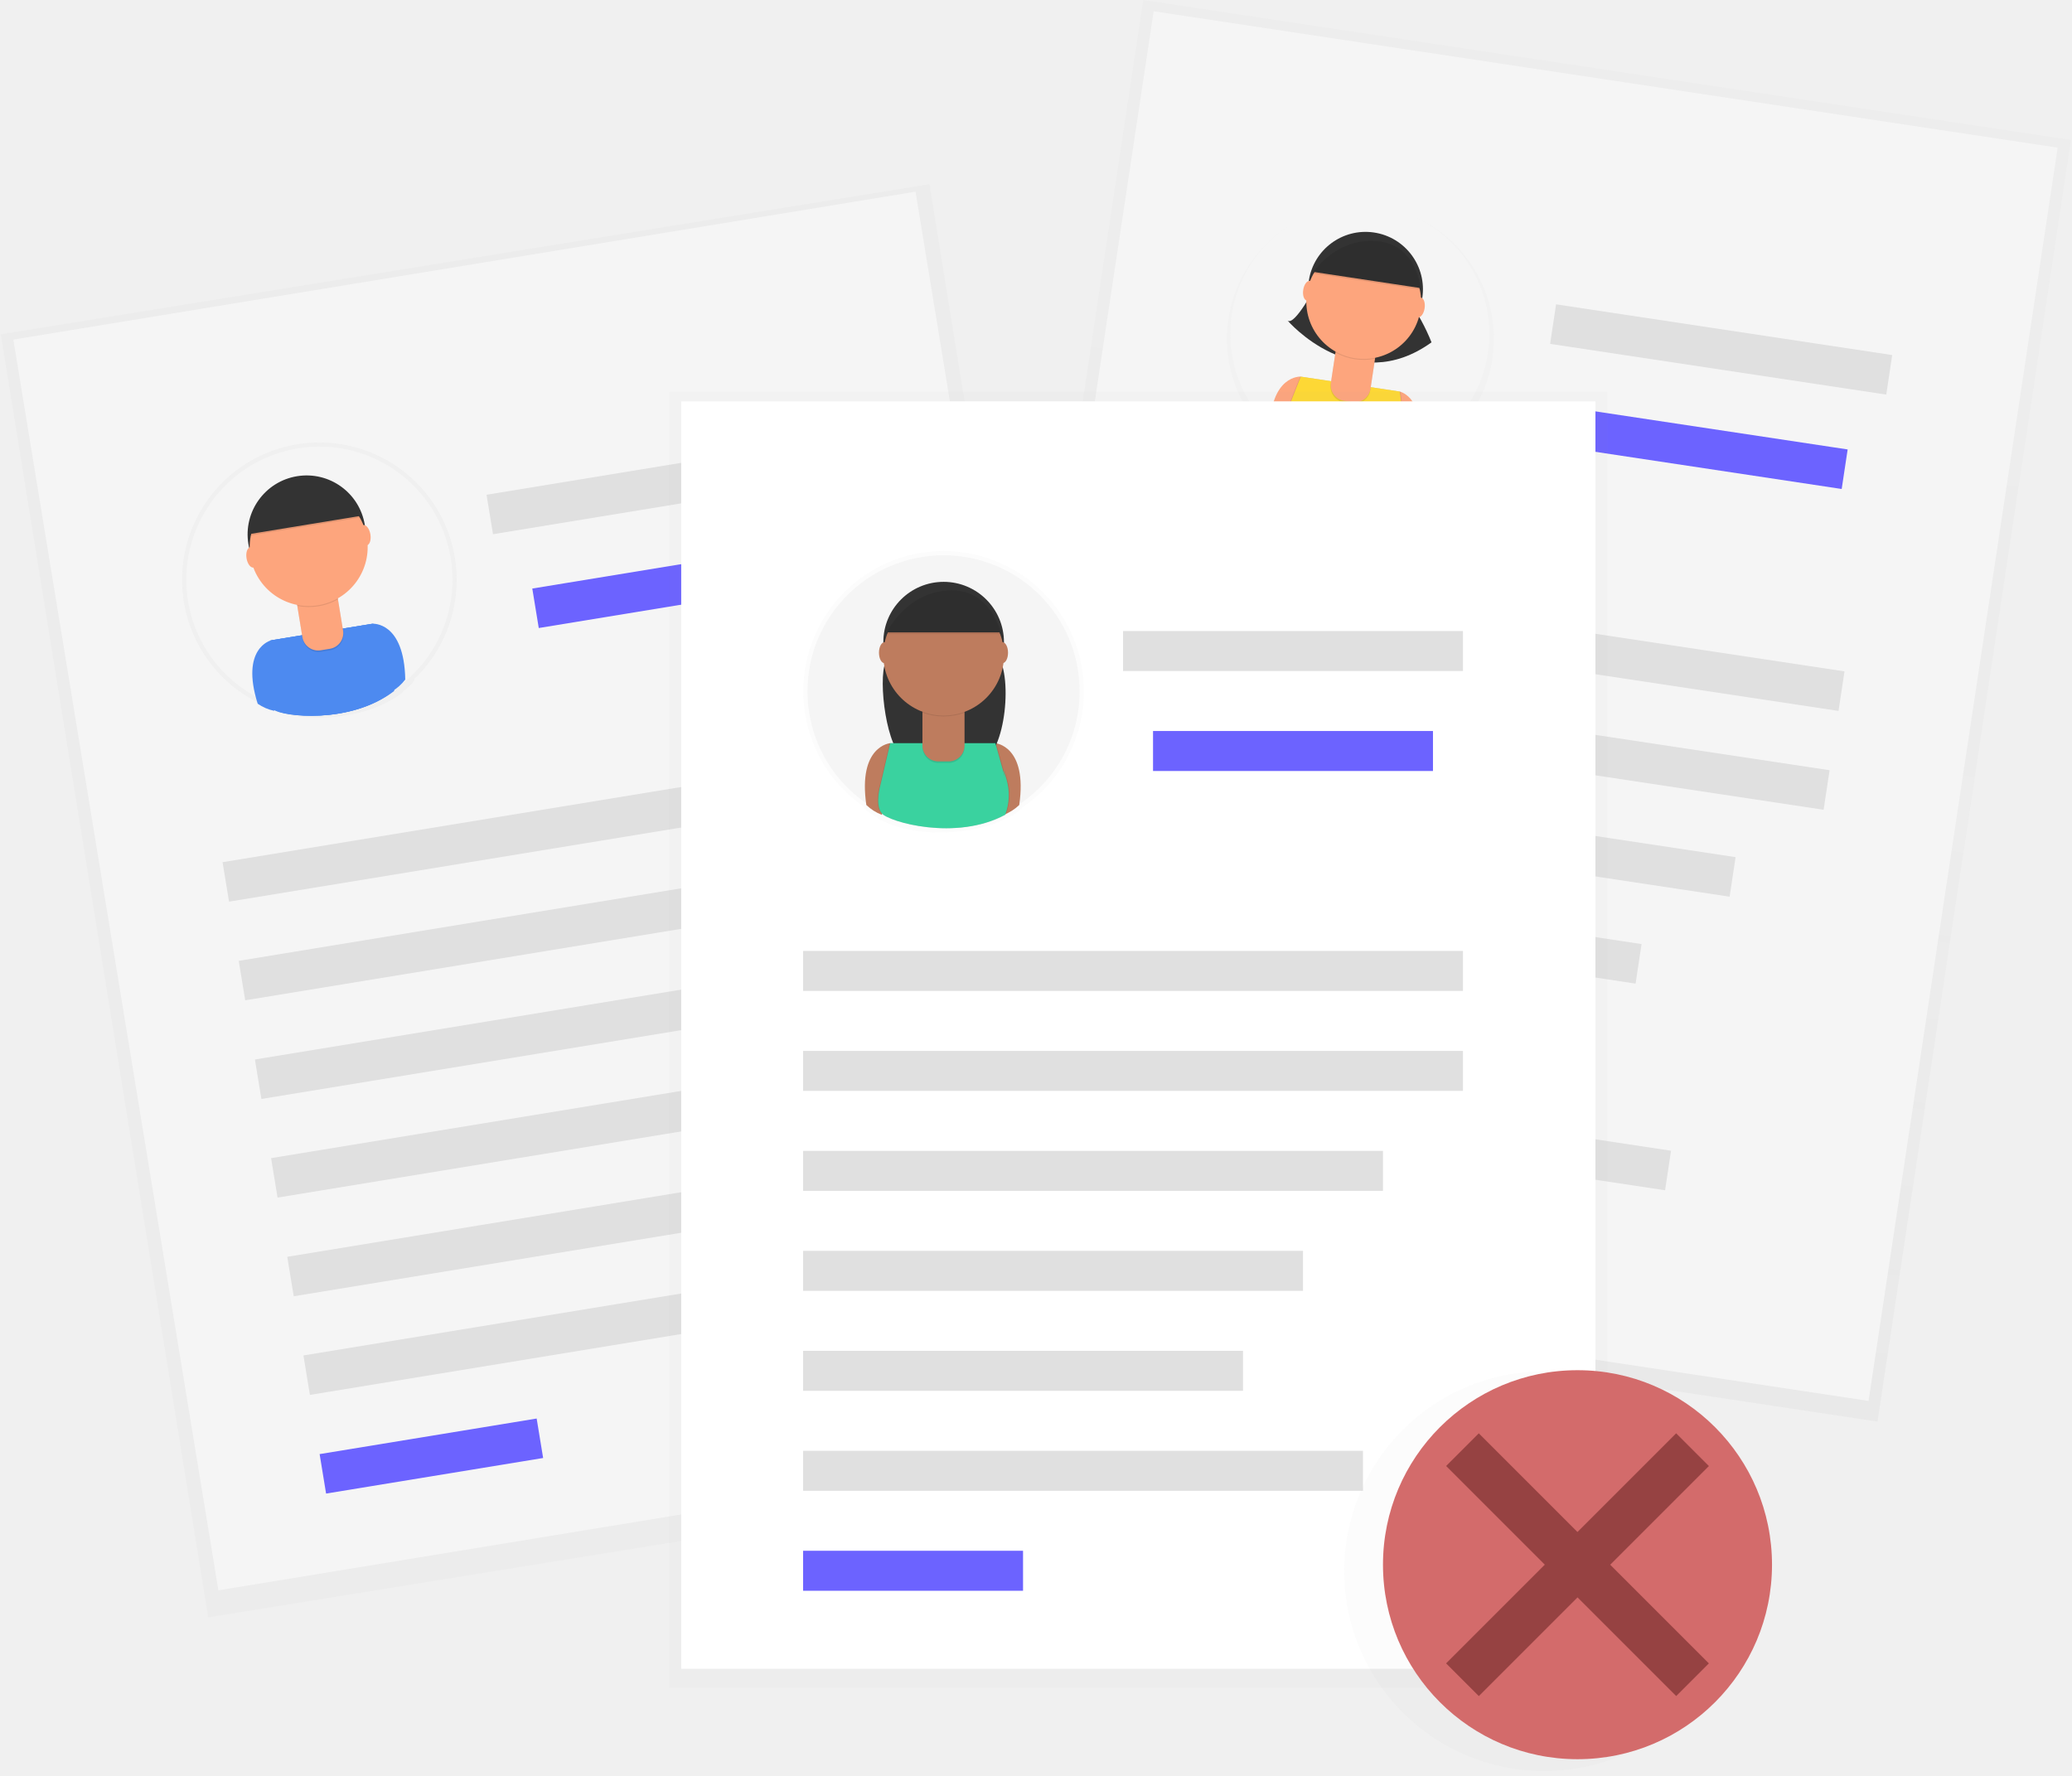
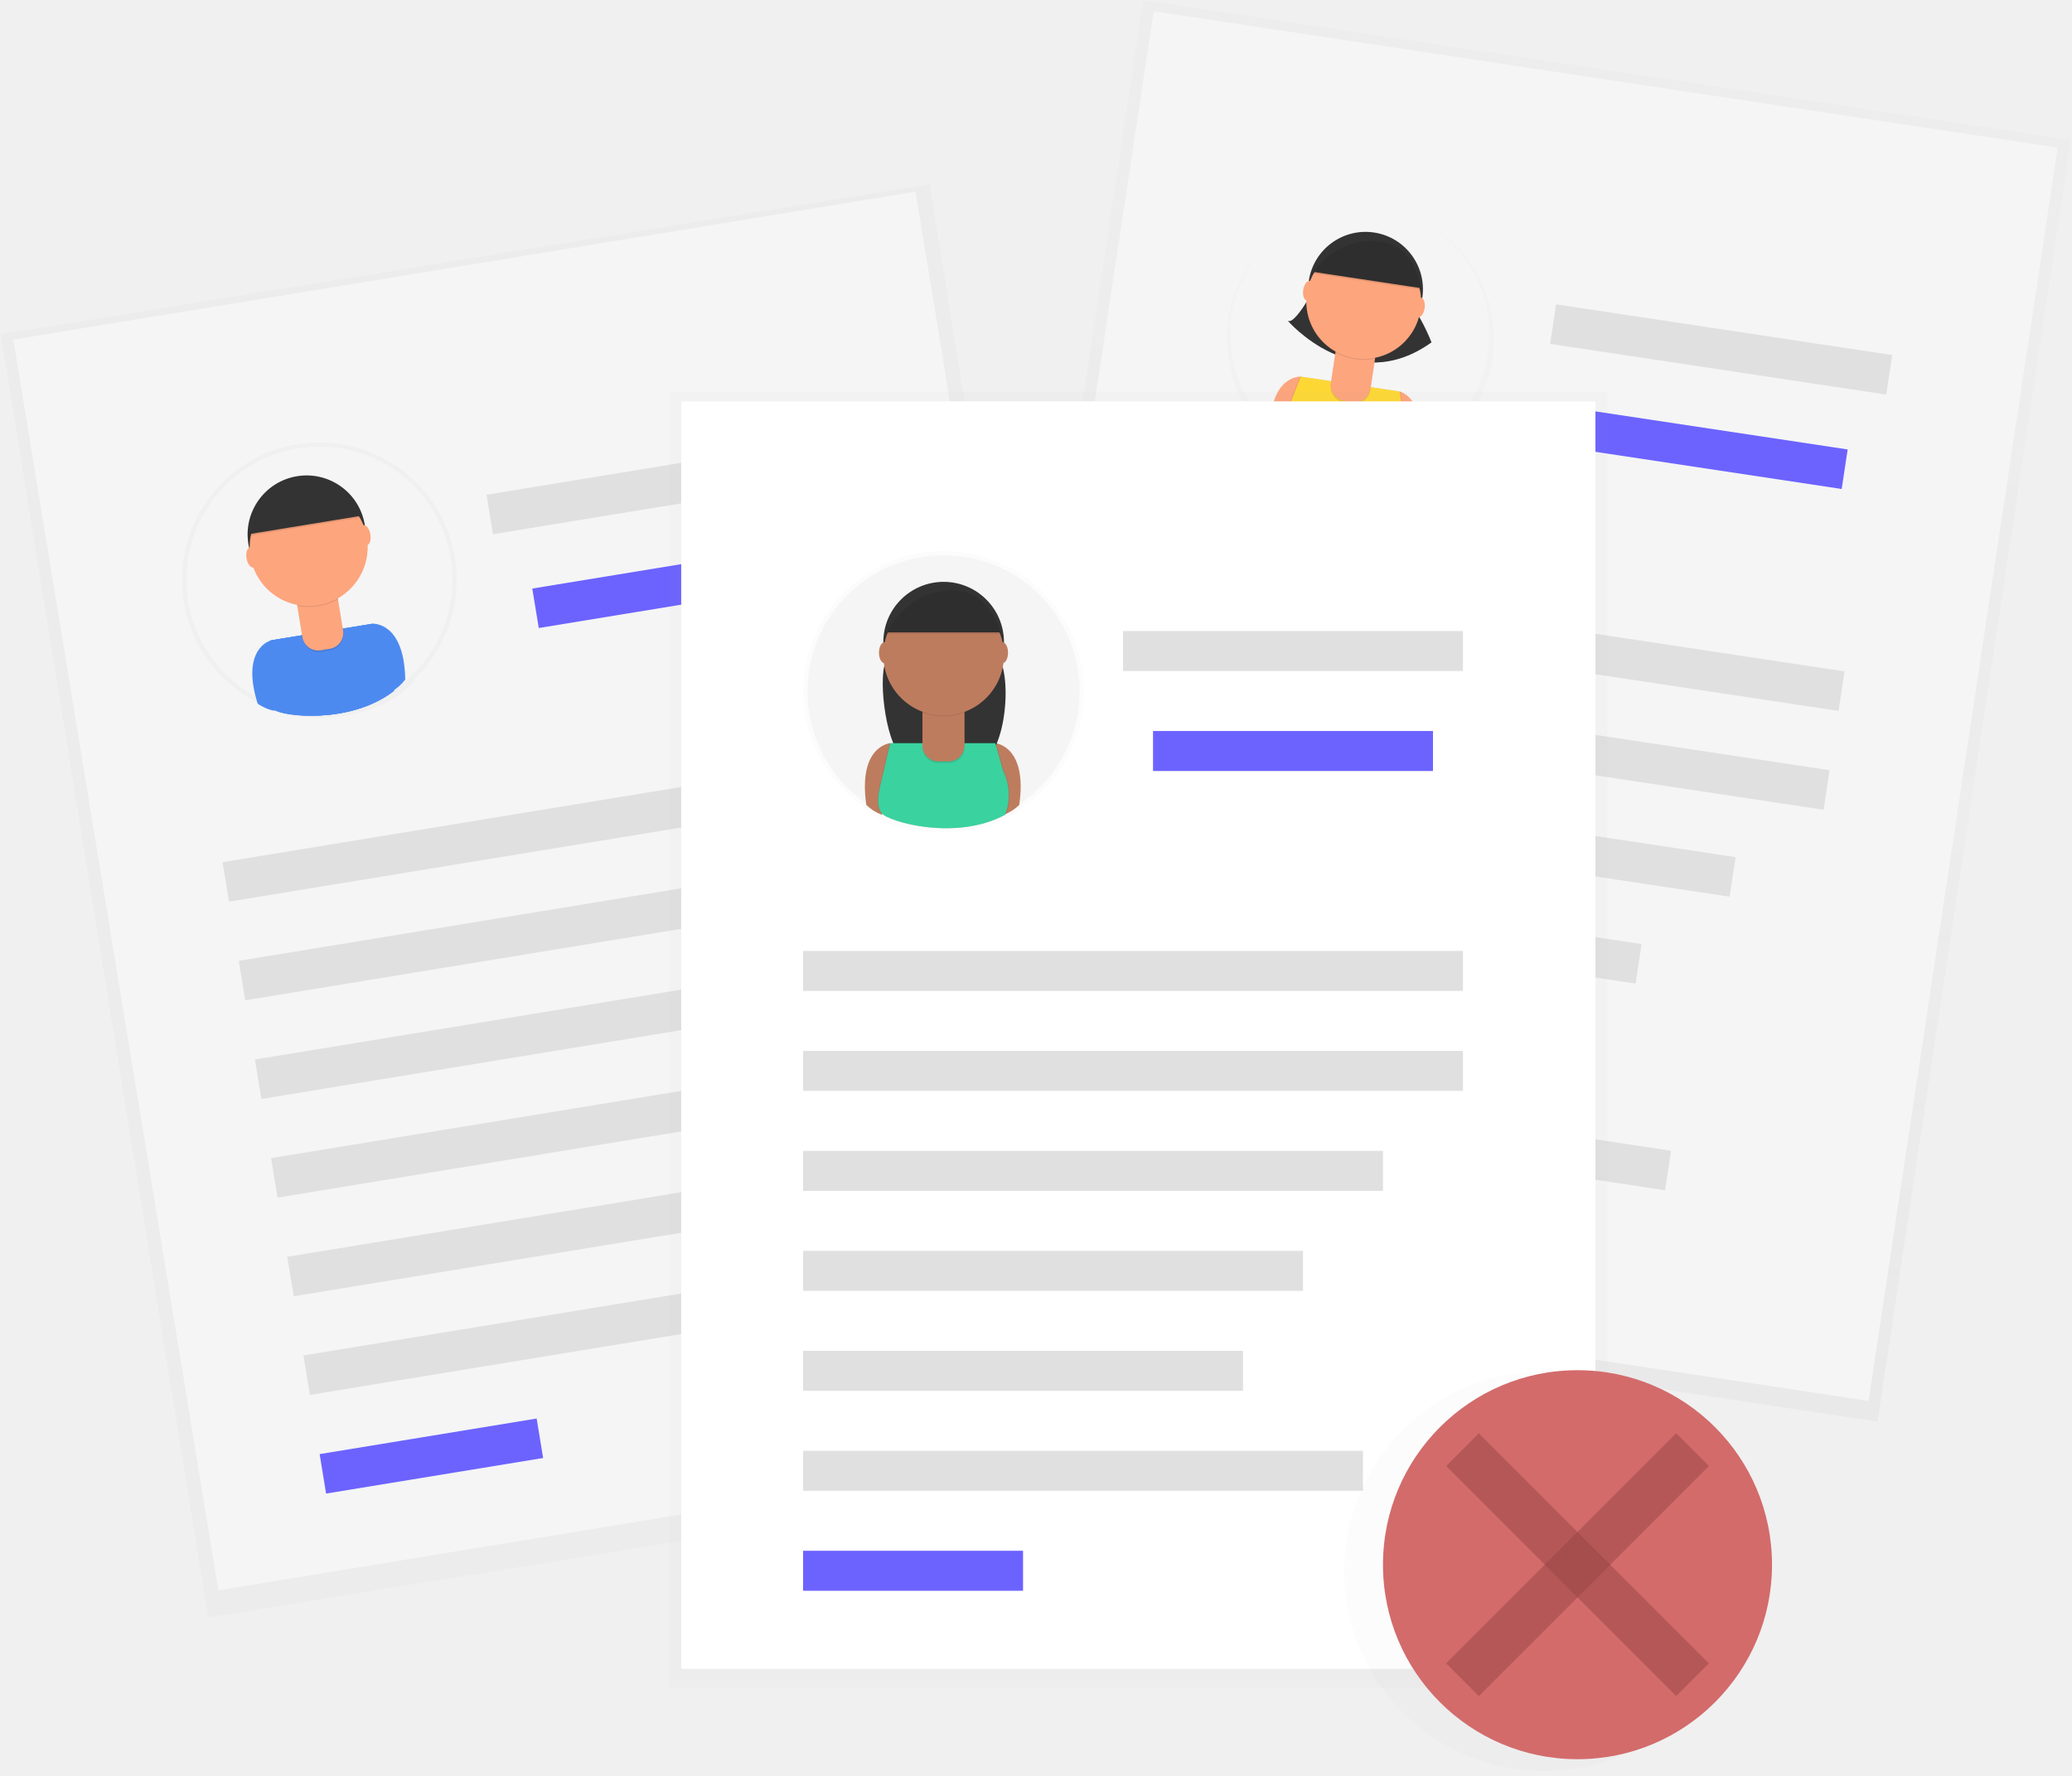
<svg xmlns="http://www.w3.org/2000/svg" width="245" height="210" viewBox="0 0 245 210" fill="none">
-   <g clip-path="url(#clip0)">
-     <g opacity="0.5">
-       <path opacity="0.5" d="M135.185 0.007L112.319 151.555L222.003 168.104L244.868 16.556L135.185 0.007Z" fill="url(#paint0_linear)" />
-     </g>
-     <path d="M136.413 1.334L114.053 149.532L220.946 165.66L243.306 17.462L136.413 1.334Z" fill="#F5F5F5" />
-     <path d="M218.099 79.391L140.95 67.751L140.245 72.427L217.394 84.067L218.099 79.391Z" fill="#E0E0E0" />
-     <path d="M216.336 91.079L139.187 79.439L138.481 84.115L215.63 95.756L216.336 91.079Z" fill="#E0E0E0" />
-     <path d="M223.742 41.985L183.997 35.988L183.292 40.664L223.036 46.661L223.742 41.985Z" fill="#E0E0E0" />
-     <path d="M218.473 53.147L185.742 48.208L185.036 52.885L217.767 57.823L218.473 53.147Z" fill="#6C63FF" />
-     <path d="M205.221 101.358L137.422 91.129L136.716 95.805L204.515 106.035L205.221 101.358Z" fill="#E0E0E0" />
-     <path d="M194.103 111.637L135.656 102.819L134.951 107.495L193.397 116.313L194.103 111.637Z" fill="#E0E0E0" />
-     <path d="M185.326 122.268L133.893 114.508L133.188 119.184L184.621 126.944L185.326 122.268Z" fill="#E0E0E0" />
-     <path d="M197.589 136.074L132.13 126.198L131.424 130.874L196.884 140.75L197.589 136.074Z" fill="#E0E0E0" />
-     <path d="M156.084 141.766L130.368 137.886L129.663 142.562L155.378 146.442L156.084 141.766Z" fill="#6C63FF" />
-     <g opacity="0.5">
-       <path opacity="0.5" d="M176.464 42.42C176.87 39.726 176.572 36.973 175.598 34.428C174.625 31.884 173.009 29.635 170.908 27.9C168.808 26.165 166.294 25.004 163.611 24.529C160.928 24.054 158.169 24.282 155.6 25.19C153.031 26.098 150.742 27.655 148.954 29.711C147.165 31.766 145.94 34.25 145.396 36.919C144.853 39.589 145.009 42.353 145.851 44.944C146.693 47.536 148.191 49.864 150.2 51.705C150.2 51.727 150.2 51.752 150.2 51.775C150.635 52.343 151.179 52.819 151.799 53.175L151.83 53.108C152.466 53.844 155.392 55.311 158.928 55.835H159.006C161.246 56.176 163.736 56.145 166.046 55.311C166.046 55.311 166.071 55.272 166.113 55.199C166.693 55.026 167.241 54.76 167.737 54.412L167.787 54.239C170.083 53.119 172.072 51.458 173.583 49.4C175.095 47.341 176.084 44.946 176.464 42.42Z" fill="url(#paint1_linear)" />
-     </g>
-     <path d="M175.926 41.775C177.187 33.415 171.433 25.616 163.074 24.355C154.714 23.093 146.915 28.848 145.654 37.207C144.392 45.567 150.147 53.366 158.506 54.627C166.866 55.889 174.665 50.134 175.926 41.775Z" fill="#F5F5F5" />
-     <path d="M153.812 44.534C153.812 44.534 150.172 44.285 150.125 50.999C150.547 51.548 151.075 52.008 151.676 52.352L154.739 45.791L153.812 44.534Z" fill="#FDA57D" />
-     <path d="M165.516 46.301C165.516 46.301 169.078 47.141 167.135 53.567C166.569 53.969 165.93 54.254 165.253 54.407L164.259 47.236L165.516 46.301Z" fill="#FDA57D" />
-     <path d="M155.593 33.793C155.593 33.793 153.124 38.528 152.258 37.918C152.258 37.918 160.115 47.082 169.268 40.482C168.556 38.699 167.633 37.007 166.519 35.442L155.593 33.793Z" fill="#333333" />
-     <path d="M168.177 35.217C168.736 31.512 166.185 28.055 162.48 27.496C158.775 26.937 155.319 29.487 154.76 33.192C154.201 36.897 156.751 40.354 160.456 40.913C164.161 41.472 167.618 38.922 168.177 35.217Z" fill="#333333" />
-     <path opacity="0.1" d="M165.446 46.29L153.742 44.526L151.945 49.042C151.945 49.042 150.976 51.111 151.631 52.186C152.286 53.262 159.412 56.552 165.351 54.426C166.017 53.25 166.279 51.888 166.096 50.548C165.802 48.269 165.964 50.369 165.964 50.369L165.446 46.29Z" fill="black" />
-     <path opacity="0.1" d="M165.603 46.315L153.899 44.551L152.104 49.064C152.104 49.064 151.136 51.134 151.791 52.209C152.446 53.284 159.572 56.574 165.511 54.449C166.177 53.273 166.439 51.91 166.256 50.571C165.962 48.292 166.124 50.392 166.124 50.392L165.603 46.315Z" fill="black" />
-     <path d="M165.516 46.301L153.812 44.537L152.015 49.053C152.015 49.053 151.046 51.122 151.701 52.197C152.356 53.273 159.482 56.563 165.421 54.438C166.087 53.261 166.349 51.899 166.166 50.559C165.872 48.28 166.034 50.38 166.034 50.38L165.516 46.301Z" fill="#FDD835" />
-     <path opacity="0.1" d="M157.985 41.206L162.666 41.912L162.029 46.137C161.954 46.632 161.687 47.076 161.284 47.373C160.882 47.669 160.379 47.794 159.885 47.719L158.927 47.575C158.432 47.5 157.988 47.233 157.691 46.83C157.395 46.428 157.27 45.925 157.344 45.431L157.982 41.206L157.985 41.206Z" fill="black" />
-     <path d="M158.008 41.033L162.689 41.739L162.052 45.964C161.977 46.458 161.71 46.903 161.307 47.199C160.905 47.496 160.402 47.621 159.907 47.546L158.952 47.402C158.458 47.328 158.014 47.06 157.717 46.657C157.42 46.255 157.296 45.752 157.37 45.258L158.008 41.033Z" fill="#FDA57D" />
-     <path opacity="0.1" d="M157.92 41.695C159.343 42.486 161.003 42.742 162.599 42.414L162.686 41.84L158.004 41.135L157.92 41.695Z" fill="black" />
-     <path d="M167.957 36.672C168.516 32.967 165.966 29.51 162.261 28.951C158.556 28.392 155.099 30.942 154.54 34.647C153.981 38.352 156.531 41.809 160.236 42.368C163.941 42.927 167.398 40.377 167.957 36.672Z" fill="#FDA57D" />
-     <path d="M155.204 32.138L168 34.068C168 34.068 167.686 28.748 162.8 28.336C157.914 27.924 155.204 32.138 155.204 32.138Z" fill="#333333" />
-     <path d="M155.343 34.474C155.44 33.827 155.241 33.26 154.897 33.209C154.552 33.157 154.194 33.639 154.097 34.286C153.999 34.932 154.199 35.499 154.543 35.551C154.887 35.603 155.245 35.12 155.343 34.474Z" fill="#FDA57D" />
-     <path d="M168.451 36.452C168.549 35.806 168.349 35.239 168.005 35.187C167.661 35.135 167.303 35.618 167.205 36.264C167.107 36.911 167.307 37.478 167.651 37.529C167.995 37.581 168.353 37.099 168.451 36.452Z" fill="#FDA57D" />
-     <path opacity="0.1" d="M155.184 32.312L167.98 34.241C167.98 34.241 167.667 28.921 162.781 28.51C157.895 28.098 155.184 32.312 155.184 32.312Z" fill="black" />
-     <g opacity="0.5">
-       <path opacity="0.5" d="M109.907 21.781L0.092 39.529L24.614 191.26L134.43 173.512L109.907 21.781Z" fill="url(#paint2_linear)" />
-     </g>
-     <path d="M108.256 22.667L1.578 40.156L25.824 188.057L132.503 170.569L108.256 22.667Z" fill="#F5F5F5" />
-     <path d="M103.311 89.332L26.317 101.954L27.082 106.621L104.076 93.999L103.311 89.332Z" fill="#E0E0E0" />
-     <path d="M105.224 100.999L28.229 113.621L28.994 118.288L105.989 105.666L105.224 100.999Z" fill="#E0E0E0" />
-     <path d="M97.194 52.002L57.529 58.504L58.295 63.171L97.959 56.669L97.194 52.002Z" fill="#E0E0E0" />
-     <path d="M95.606 64.242L62.94 69.597L63.705 74.264L96.371 68.909L95.606 64.242Z" fill="#6C63FF" />
-     <path d="M97.805 114.194L30.142 125.287L30.907 129.954L98.57 118.861L97.805 114.194Z" fill="#E0E0E0" />
-     <path d="M90.383 127.388L32.054 136.95L32.819 141.617L91.148 132.055L90.383 127.388Z" fill="#E0E0E0" />
-     <path d="M85.297 140.203L33.966 148.618L34.731 153.285L86.062 144.87L85.297 140.203Z" fill="#E0E0E0" />
-     <path d="M101.207 149.572L35.879 160.282L36.644 164.949L101.972 154.239L101.207 149.572Z" fill="#E0E0E0" />
-     <path d="M63.457 167.742L37.793 171.949L38.558 176.616L64.222 172.409L63.457 167.742Z" fill="#6C63FF" />
-     <g opacity="0.5">
-       <path opacity="0.5" d="M53.771 65.929C53.318 63.165 52.157 60.566 50.401 58.384C48.645 56.202 46.354 54.512 43.751 53.478C41.148 52.444 38.322 52.102 35.547 52.484C32.773 52.867 30.145 53.961 27.918 55.66C25.692 57.359 23.944 59.606 22.843 62.182C21.743 64.757 21.328 67.574 21.639 70.357C21.95 73.14 22.976 75.796 24.618 78.065C26.26 80.334 28.461 82.139 31.007 83.306L31.03 83.376C31.635 83.791 32.316 84.082 33.034 84.233V84.157C33.888 84.678 37.215 85.19 40.841 84.585H40.919C43.218 84.213 45.643 83.395 47.639 81.85C47.639 81.85 47.639 81.805 47.667 81.721C48.18 81.368 48.633 80.935 49.008 80.439C49.008 80.375 49.008 80.313 49.008 80.254C50.905 78.432 52.33 76.175 53.16 73.68C53.989 71.184 54.199 68.524 53.771 65.929Z" fill="url(#paint3_linear)" />
-     </g>
-     <path d="M40.311 84.076C48.888 82.671 54.7 74.578 53.294 66.002C51.888 57.426 43.796 51.613 35.22 53.019C26.643 54.425 20.831 62.517 22.237 71.094C23.643 79.67 31.735 85.483 40.311 84.076Z" fill="#F5F5F5" />
-     <path d="M32.038 75.726C32.038 75.726 28.398 76.636 30.47 83.216C31.056 83.622 31.718 83.908 32.416 84.056L33.343 76.67L32.038 75.726Z" fill="#4D8AF0" />
-     <path d="M44.044 73.758C44.044 73.758 47.793 73.452 47.919 80.357C47.491 80.923 46.955 81.399 46.343 81.757L43.106 75.054L44.044 73.758Z" fill="#4D8AF0" />
-     <path d="M37.381 70.079C41.183 69.456 43.759 65.869 43.136 62.068C42.513 58.266 38.926 55.69 35.125 56.313C31.323 56.936 28.747 60.523 29.37 64.324C29.993 68.126 33.58 70.702 37.381 70.079Z" fill="#333333" />
-     <path d="M43.974 73.769L31.968 75.729L31.634 80.716C31.634 80.716 31.354 83.048 32.32 83.891C33.286 84.734 41.314 85.705 46.435 81.74C46.715 80.379 46.541 78.964 45.94 77.711C44.932 75.575 45.752 77.577 45.752 77.577L43.974 73.769Z" fill="#4D8AF0" />
-     <path d="M44.134 73.743L32.127 75.704L31.794 80.69C31.794 80.69 31.514 83.023 32.48 83.865C33.446 84.708 41.474 85.68 46.595 81.715C46.875 80.354 46.701 78.939 46.099 77.686C45.091 75.549 45.912 77.552 45.912 77.552L44.134 73.743Z" fill="#4D8AF0" />
-     <path d="M44.044 73.758L32.038 75.718L31.704 80.713C31.704 80.713 31.424 83.045 32.391 83.888C33.356 84.731 41.384 85.703 46.505 81.738C46.786 80.377 46.611 78.961 46.01 77.709C45.002 75.572 45.822 77.574 45.822 77.574L44.044 73.758Z" fill="#4D8AF0" />
-     <path opacity="0.1" d="M35.071 71.135L39.873 70.347L40.592 74.733C40.673 75.226 40.555 75.731 40.263 76.137C39.971 76.543 39.531 76.816 39.037 76.897L37.952 77.075C37.458 77.156 36.953 77.037 36.547 76.746C36.141 76.454 35.868 76.013 35.787 75.52L35.068 71.135L35.071 71.135Z" fill="black" />
-     <path d="M35.042 70.957L39.845 70.17L40.563 74.555C40.644 75.048 40.526 75.553 40.234 75.959C39.943 76.365 39.502 76.638 39.009 76.719L37.923 76.897C37.43 76.978 36.925 76.86 36.519 76.568C36.113 76.276 35.839 75.835 35.758 75.342L35.04 70.957L35.042 70.957Z" fill="#FDA57D" />
-     <path opacity="0.1" d="M35.16 71.649C36.802 71.975 38.507 71.7 39.964 70.876L39.866 70.286L35.065 71.075L35.16 71.649Z" fill="black" />
-     <path d="M37.628 71.573C41.43 70.95 44.006 67.363 43.383 63.562C42.76 59.761 39.173 57.184 35.372 57.807C31.57 58.431 28.994 62.017 29.617 65.819C30.24 69.62 33.827 72.196 37.628 71.573Z" fill="#FDA57D" />
-     <path opacity="0.1" d="M29.515 63.333L42.644 61.183C42.644 61.183 40.653 56.064 35.748 57.218C30.842 58.372 29.515 63.333 29.515 63.333Z" fill="black" />
-     <path d="M29.484 63.157L42.624 61.004C42.624 61.004 40.634 55.885 35.728 57.039C30.822 58.192 29.484 63.157 29.484 63.157Z" fill="#333333" />
-     <path d="M29.989 67.116C30.344 67.058 30.544 66.472 30.437 65.806C30.329 65.14 29.954 64.647 29.599 64.704C29.244 64.761 29.043 65.348 29.151 66.014C29.258 66.68 29.634 67.173 29.989 67.116Z" fill="#FDA57D" />
-     <path d="M43.353 64.497C43.707 64.439 43.906 63.854 43.797 63.19C43.688 62.527 43.313 62.035 42.959 62.093C42.605 62.152 42.406 62.737 42.515 63.401C42.624 64.064 42.999 64.555 43.353 64.497Z" fill="#FDA57D" />
-     <g opacity="0.5">
-       <path opacity="0.5" d="M190.061 46.332H79.136V199.595H190.061V46.332Z" fill="url(#paint4_linear)" />
-     </g>
-     <path d="M188.65 47.46H80.548V197.336H188.65V47.46Z" fill="white" />
-     <g opacity="0.5">
-       <path opacity="0.5" d="M94.984 81.752C94.985 78.888 95.726 76.073 97.137 73.581C98.548 71.089 100.58 69.005 103.035 67.531C105.49 66.058 108.285 65.245 111.148 65.171C114.011 65.098 116.844 65.768 119.371 67.114C121.898 68.461 124.034 70.439 125.57 72.855C127.106 75.272 127.991 78.045 128.137 80.905C128.284 83.765 127.687 86.614 126.406 89.175C125.125 91.736 123.202 93.922 120.826 95.519V95.592C120.284 96.112 119.644 96.519 118.944 96.79L118.922 96.718C118.146 97.384 114.876 98.451 111.118 98.44H111.037C108.657 98.44 106.075 98.02 103.802 96.79C103.802 96.79 103.782 96.746 103.751 96.664C103.175 96.394 102.647 96.031 102.186 95.592L102.161 95.404C99.947 93.881 98.137 91.842 96.887 89.464C95.637 87.085 94.984 84.439 94.984 81.752Z" fill="url(#paint5_linear)" />
-     </g>
-     <path d="M111.569 97.841C120.454 97.841 127.658 90.637 127.658 81.752C127.658 72.866 120.454 65.663 111.569 65.663C102.683 65.663 95.48 72.866 95.48 81.752C95.48 90.637 102.683 97.841 111.569 97.841Z" fill="#F5F5F5" />
-     <path d="M105.258 87.881C105.258 87.881 101.424 88.192 102.438 95.192C102.964 95.696 103.584 96.091 104.264 96.353L106.42 89.054L105.258 87.881Z" fill="#BE7C5E" />
-     <path d="M117.698 87.881C117.698 87.881 121.531 88.192 120.518 95.192C119.992 95.696 119.371 96.091 118.692 96.353L116.544 89.031L117.698 87.881Z" fill="#BE7C5E" />
-     <path d="M105.423 76.432C105.423 76.432 105.129 77.291 104.709 78.285C103.796 80.458 104.838 88.808 107.022 89.698C109.472 90.698 112.694 91.336 116.04 90.115C118.95 89.054 119.846 79.551 117.79 77.235C117.55 76.955 117.298 76.695 117.034 76.432H105.423Z" fill="#333333" />
-     <path d="M111.58 83.068C115.519 83.068 118.712 79.875 118.712 75.936C118.712 71.997 115.519 68.804 111.58 68.804C107.641 68.804 104.448 71.997 104.448 75.936C104.448 79.875 107.641 83.068 111.58 83.068Z" fill="#333333" />
-     <path opacity="0.1" d="M117.625 87.881H105.185L104.023 92.856C104.023 92.856 103.34 95.161 104.188 96.174C105.036 97.188 112.96 99.492 118.784 96.34C119.292 95.013 119.35 93.556 118.95 92.193C118.286 89.871 118.784 92.028 118.784 92.028L117.625 87.881Z" fill="black" />
-     <path opacity="0.1" d="M117.79 87.881H105.344L104.182 92.856C104.182 92.856 103.499 95.161 104.348 96.174C105.196 97.188 113.12 99.492 118.944 96.34C119.451 95.013 119.509 93.556 119.109 92.193C118.446 89.871 118.944 92.028 118.944 92.028L117.79 87.881Z" fill="black" />
-     <path d="M117.698 87.881H105.258L104.096 92.856C104.096 92.856 103.412 95.161 104.261 96.174C105.109 97.188 113.033 99.492 118.857 96.34C119.365 95.013 119.423 93.556 119.022 92.193C118.359 89.871 118.857 92.028 118.857 92.028L117.698 87.881Z" fill="#3AD29F" />
-     <path opacity="0.1" d="M109.074 83.751H114.05V88.337C114.05 88.837 113.851 89.316 113.498 89.67C113.144 90.023 112.665 90.222 112.165 90.222H110.956C110.456 90.222 109.976 90.023 109.623 89.67C109.27 89.316 109.071 88.837 109.071 88.337V83.751H109.074Z" fill="black" />
-     <path d="M109.074 83.566H114.05V88.152C114.05 88.652 113.851 89.132 113.498 89.485C113.144 89.838 112.665 90.037 112.165 90.037H110.956C110.456 90.037 109.976 89.838 109.623 89.485C109.27 89.132 109.071 88.652 109.071 88.152V83.566H109.074Z" fill="#BE7C5E" />
-     <path opacity="0.1" d="M109.082 84.272C110.688 84.866 112.453 84.866 114.058 84.272V83.661H109.082V84.272Z" fill="black" />
-     <path d="M111.58 84.616C115.519 84.616 118.712 81.423 118.712 77.484C118.712 73.546 115.519 70.353 111.58 70.353C107.641 70.353 104.448 73.546 104.448 77.484C104.448 81.423 107.641 84.616 111.58 84.616Z" fill="#BE7C5E" />
-     <path d="M104.759 74.777H118.362C118.362 74.777 117.2 69.283 112.059 69.636C106.918 69.989 104.759 74.777 104.759 74.777Z" fill="#333333" />
-     <path d="M104.597 78.425C104.963 78.425 105.26 77.869 105.26 77.182C105.26 76.495 104.963 75.939 104.597 75.939C104.23 75.939 103.933 76.495 103.933 77.182C103.933 77.869 104.23 78.425 104.597 78.425Z" fill="#BE7C5E" />
-     <path d="M118.53 78.425C118.896 78.425 119.193 77.869 119.193 77.182C119.193 76.495 118.896 75.939 118.53 75.939C118.163 75.939 117.866 76.495 117.866 77.182C117.866 77.869 118.163 78.425 118.53 78.425Z" fill="#BE7C5E" />
-     <path opacity="0.1" d="M104.759 74.959H118.362C118.362 74.959 117.2 69.465 112.059 69.818C106.918 70.171 104.759 74.959 104.759 74.959Z" fill="black" />
-     <path d="M172.984 112.448H94.962V117.177H172.984V112.448Z" fill="#E0E0E0" />
-     <path d="M172.984 124.27H94.962V128.999H172.984V124.27Z" fill="#E0E0E0" />
-     <path d="M172.987 74.62H132.793V79.349H172.987V74.62Z" fill="#E0E0E0" />
-     <path d="M169.439 86.442H136.338V91.171H169.439V86.442Z" fill="#6C63FF" />
-     <path d="M163.528 136.091H94.962V140.82H163.528V136.091Z" fill="#E0E0E0" />
-     <path d="M154.07 147.913H94.962V152.642H154.07V147.913Z" fill="#E0E0E0" />
-     <path d="M146.978 159.737H94.962V164.466H146.978V159.737Z" fill="#E0E0E0" />
-     <path d="M161.162 171.559H94.962V176.288H161.162V171.559Z" fill="#E0E0E0" />
-     <path d="M120.968 183.38H94.962V188.11H120.968V183.38Z" fill="#6C63FF" />
-     <g opacity="0.5">
-       <path opacity="0.5" d="M182.58 209.426C195.63 209.426 206.209 198.847 206.209 185.797C206.209 172.747 195.63 162.168 182.58 162.168C169.53 162.168 158.95 172.747 158.95 185.797C158.95 198.847 169.53 209.426 182.58 209.426Z" fill="url(#paint6_linear)" />
-     </g>
-     <path d="M172.928 182.829L181.266 190.473L193.08 173.102L197.252 176.576L181.266 197.422L169.453 184.22L172.928 182.829Z" fill="white" />
-     <circle cx="186.528" cy="185.027" r="23" fill="#D36B6B" />
-     <g opacity="0.5">
-       <rect x="198.195" y="169.489" width="5.474" height="38.473" transform="rotate(45 198.195 169.489)" fill="#5A1919" />
-       <rect x="202.063" y="196.698" width="5.464" height="38.473" transform="rotate(135 202.063 196.698)" fill="#5A1919" />
-     </g>
+   <g opacity="0.5">
+     <path opacity="0.5" d="M135.185 0.007L112.319 151.555L222.003 168.104L244.868 16.556L135.185 0.007Z" fill="url(#paint0_linear)" />
+   </g>
+   <path d="M136.413 1.334L114.053 149.532L220.946 165.66L243.306 17.462L136.413 1.334Z" fill="#F5F5F5" />
+   <path d="M218.099 79.391L140.95 67.751L140.245 72.427L217.394 84.067L218.099 79.391Z" fill="#E0E0E0" />
+   <path d="M216.336 91.079L139.187 79.439L138.481 84.115L215.63 95.756L216.336 91.079Z" fill="#E0E0E0" />
+   <path d="M223.742 41.985L183.997 35.988L183.292 40.664L223.036 46.661L223.742 41.985Z" fill="#E0E0E0" />
+   <path d="M218.473 53.147L185.742 48.208L185.036 52.885L217.767 57.823L218.473 53.147Z" fill="#6C63FF" />
+   <path d="M205.221 101.358L137.422 91.129L136.716 95.805L204.515 106.035L205.221 101.358Z" fill="#E0E0E0" />
+   <path d="M194.103 111.637L135.656 102.819L134.951 107.495L193.397 116.313L194.103 111.637Z" fill="#E0E0E0" />
+   <path d="M185.326 122.268L133.893 114.508L133.188 119.184L184.621 126.944L185.326 122.268Z" fill="#E0E0E0" />
+   <path d="M197.589 136.074L132.13 126.198L131.424 130.874L196.884 140.75L197.589 136.074Z" fill="#E0E0E0" />
+   <path d="M156.084 141.766L130.368 137.886L129.663 142.562L155.378 146.442L156.084 141.766Z" fill="#6C63FF" />
+   <g opacity="0.5">
+     <path opacity="0.5" d="M176.464 42.42C176.87 39.726 176.572 36.973 175.598 34.428C174.625 31.884 173.009 29.635 170.908 27.9C168.808 26.165 166.294 25.004 163.611 24.529C160.928 24.054 158.169 24.282 155.6 25.19C153.031 26.098 150.742 27.655 148.954 29.711C147.165 31.766 145.94 34.25 145.396 36.919C144.853 39.589 145.009 42.353 145.851 44.944C146.693 47.536 148.191 49.864 150.2 51.705C150.2 51.727 150.2 51.752 150.2 51.775C150.635 52.343 151.179 52.819 151.799 53.175L151.83 53.108C152.466 53.844 155.392 55.311 158.928 55.835H159.006C161.246 56.176 163.736 56.145 166.046 55.311C166.046 55.311 166.071 55.272 166.113 55.199C166.693 55.026 167.241 54.76 167.737 54.412L167.787 54.239C170.083 53.119 172.072 51.458 173.583 49.4C175.095 47.341 176.084 44.946 176.464 42.42Z" fill="url(#paint1_linear)" />
+   </g>
+   <path d="M175.926 41.775C177.187 33.415 171.433 25.616 163.074 24.355C154.714 23.093 146.915 28.848 145.654 37.207C144.392 45.567 150.147 53.366 158.506 54.627C166.866 55.889 174.665 50.134 175.926 41.775Z" fill="#F5F5F5" />
+   <path d="M153.812 44.534C153.812 44.534 150.172 44.285 150.125 50.999C150.547 51.548 151.075 52.008 151.676 52.352L154.739 45.791L153.812 44.534Z" fill="#FDA57D" />
+   <path d="M165.516 46.301C165.516 46.301 169.078 47.141 167.135 53.567C166.569 53.969 165.93 54.254 165.253 54.407L164.259 47.236L165.516 46.301Z" fill="#FDA57D" />
+   <path d="M155.593 33.793C155.593 33.793 153.124 38.528 152.258 37.918C152.258 37.918 160.115 47.082 169.268 40.482C168.556 38.699 167.633 37.007 166.519 35.442L155.593 33.793Z" fill="#333333" />
+   <path d="M168.177 35.217C168.736 31.512 166.185 28.055 162.48 27.496C158.775 26.937 155.319 29.487 154.76 33.192C154.201 36.897 156.751 40.354 160.456 40.913C164.161 41.472 167.618 38.922 168.177 35.217Z" fill="#333333" />
+   <path opacity="0.1" d="M165.446 46.29L153.742 44.526L151.945 49.042C151.945 49.042 150.976 51.111 151.631 52.186C152.286 53.262 159.412 56.552 165.351 54.426C166.017 53.25 166.279 51.888 166.096 50.548C165.802 48.269 165.964 50.369 165.964 50.369L165.446 46.29Z" fill="black" />
+   <path opacity="0.1" d="M165.603 46.315L153.899 44.551L152.104 49.064C152.104 49.064 151.136 51.134 151.791 52.209C152.446 53.284 159.572 56.574 165.511 54.449C166.177 53.273 166.439 51.91 166.256 50.571C165.962 48.292 166.124 50.392 166.124 50.392L165.603 46.315Z" fill="black" />
+   <path d="M165.516 46.301L153.812 44.537L152.015 49.053C152.015 49.053 151.046 51.122 151.701 52.197C152.356 53.273 159.482 56.563 165.421 54.438C166.087 53.261 166.349 51.899 166.166 50.559C165.872 48.28 166.034 50.38 166.034 50.38L165.516 46.301Z" fill="#FDD835" />
+   <path opacity="0.1" d="M157.985 41.206L162.666 41.912L162.029 46.137C161.954 46.632 161.687 47.076 161.284 47.373C160.882 47.669 160.379 47.794 159.885 47.719L158.927 47.575C158.432 47.5 157.988 47.233 157.691 46.83C157.395 46.428 157.27 45.925 157.344 45.431L157.982 41.206L157.985 41.206Z" fill="black" />
+   <path d="M158.008 41.033L162.689 41.739L162.052 45.964C161.977 46.458 161.71 46.903 161.307 47.199C160.905 47.496 160.402 47.621 159.907 47.546L158.952 47.402C158.458 47.328 158.014 47.06 157.717 46.657C157.42 46.255 157.296 45.752 157.37 45.258L158.008 41.033Z" fill="#FDA57D" />
+   <path opacity="0.1" d="M157.92 41.695C159.343 42.486 161.003 42.742 162.599 42.414L162.686 41.84L158.004 41.135L157.92 41.695Z" fill="black" />
+   <path d="M167.957 36.672C168.516 32.967 165.966 29.51 162.261 28.951C158.556 28.392 155.099 30.942 154.54 34.647C153.981 38.352 156.531 41.809 160.236 42.368C163.941 42.927 167.398 40.377 167.957 36.672Z" fill="#FDA57D" />
+   <path d="M155.204 32.138L168 34.068C168 34.068 167.686 28.748 162.8 28.336C157.914 27.924 155.204 32.138 155.204 32.138Z" fill="#333333" />
+   <path d="M155.343 34.474C155.44 33.827 155.241 33.26 154.897 33.209C154.552 33.157 154.194 33.639 154.097 34.286C153.999 34.932 154.199 35.499 154.543 35.551C154.887 35.603 155.245 35.12 155.343 34.474Z" fill="#FDA57D" />
+   <path d="M168.451 36.452C168.549 35.806 168.349 35.239 168.005 35.187C167.661 35.135 167.303 35.618 167.205 36.264C167.107 36.911 167.307 37.478 167.651 37.529C167.995 37.581 168.353 37.099 168.451 36.452Z" fill="#FDA57D" />
+   <path opacity="0.1" d="M155.184 32.312L167.98 34.241C167.98 34.241 167.667 28.921 162.781 28.51C157.895 28.098 155.184 32.312 155.184 32.312Z" fill="black" />
+   <g opacity="0.5">
+     <path opacity="0.5" d="M109.907 21.781L0.092 39.529L24.614 191.26L134.43 173.512L109.907 21.781Z" fill="url(#paint2_linear)" />
+   </g>
+   <path d="M108.256 22.667L1.578 40.156L25.824 188.057L132.503 170.569L108.256 22.667Z" fill="#F5F5F5" />
+   <path d="M103.311 89.332L26.317 101.954L27.082 106.621L104.076 93.999L103.311 89.332Z" fill="#E0E0E0" />
+   <path d="M105.224 100.999L28.229 113.621L28.994 118.288L105.989 105.666L105.224 100.999Z" fill="#E0E0E0" />
+   <path d="M97.194 52.002L57.529 58.504L58.295 63.171L97.959 56.669L97.194 52.002Z" fill="#E0E0E0" />
+   <path d="M95.606 64.242L62.94 69.597L63.705 74.264L96.371 68.909L95.606 64.242Z" fill="#6C63FF" />
+   <path d="M97.805 114.194L30.142 125.287L30.907 129.954L98.57 118.861L97.805 114.194Z" fill="#E0E0E0" />
+   <path d="M90.383 127.388L32.054 136.95L32.819 141.617L91.148 132.055L90.383 127.388Z" fill="#E0E0E0" />
+   <path d="M85.297 140.203L33.966 148.618L34.731 153.285L86.062 144.87L85.297 140.203Z" fill="#E0E0E0" />
+   <path d="M101.207 149.572L35.879 160.282L36.644 164.949L101.972 154.239L101.207 149.572Z" fill="#E0E0E0" />
+   <path d="M63.457 167.742L37.793 171.949L38.558 176.616L64.222 172.409L63.457 167.742Z" fill="#6C63FF" />
+   <g opacity="0.5">
+     <path opacity="0.5" d="M53.771 65.929C53.318 63.165 52.157 60.566 50.401 58.384C48.645 56.202 46.354 54.512 43.751 53.478C41.148 52.444 38.322 52.102 35.547 52.484C32.773 52.867 30.145 53.961 27.918 55.66C25.692 57.359 23.944 59.606 22.843 62.182C21.743 64.757 21.328 67.574 21.639 70.357C21.95 73.14 22.976 75.796 24.618 78.065C26.26 80.334 28.461 82.139 31.007 83.306L31.03 83.376C31.635 83.791 32.316 84.082 33.034 84.233V84.157C33.888 84.678 37.215 85.19 40.841 84.585H40.919C43.218 84.213 45.643 83.395 47.639 81.85C47.639 81.85 47.639 81.805 47.667 81.721C48.18 81.368 48.633 80.935 49.008 80.439C49.008 80.375 49.008 80.313 49.008 80.254C50.905 78.432 52.33 76.175 53.16 73.68C53.989 71.184 54.199 68.524 53.771 65.929Z" fill="url(#paint3_linear)" />
+   </g>
+   <path d="M40.311 84.076C48.888 82.671 54.7 74.578 53.294 66.002C51.888 57.426 43.796 51.613 35.22 53.019C26.643 54.425 20.831 62.517 22.237 71.094C23.643 79.67 31.735 85.483 40.311 84.076Z" fill="#F5F5F5" />
+   <path d="M32.038 75.726C32.038 75.726 28.398 76.636 30.47 83.216C31.056 83.622 31.718 83.908 32.416 84.056L33.343 76.67L32.038 75.726Z" fill="#4D8AF0" />
+   <path d="M44.044 73.758C44.044 73.758 47.793 73.452 47.919 80.357C47.491 80.923 46.955 81.399 46.343 81.757L43.106 75.054L44.044 73.758Z" fill="#4D8AF0" />
+   <path d="M37.381 70.079C41.183 69.456 43.759 65.869 43.136 62.068C42.513 58.266 38.926 55.69 35.125 56.313C31.323 56.936 28.747 60.523 29.37 64.324C29.993 68.126 33.58 70.702 37.381 70.079Z" fill="#333333" />
+   <path d="M43.974 73.769L31.968 75.729L31.634 80.716C31.634 80.716 31.354 83.048 32.32 83.891C33.286 84.734 41.314 85.705 46.435 81.74C46.715 80.379 46.541 78.964 45.94 77.711C44.932 75.575 45.752 77.577 45.752 77.577L43.974 73.769Z" fill="#4D8AF0" />
+   <path d="M44.134 73.743L32.127 75.704L31.794 80.69C31.794 80.69 31.514 83.023 32.48 83.865C33.446 84.708 41.474 85.68 46.595 81.715C46.875 80.354 46.701 78.939 46.099 77.686C45.091 75.549 45.912 77.552 45.912 77.552L44.134 73.743Z" fill="#4D8AF0" />
+   <path d="M44.044 73.758L32.038 75.718L31.704 80.713C31.704 80.713 31.424 83.045 32.391 83.888C33.356 84.731 41.384 85.703 46.505 81.738C46.786 80.377 46.611 78.961 46.01 77.709C45.002 75.572 45.822 77.574 45.822 77.574L44.044 73.758Z" fill="#4D8AF0" />
+   <path opacity="0.1" d="M35.071 71.135L39.873 70.347L40.592 74.733C40.673 75.226 40.555 75.731 40.263 76.137C39.971 76.543 39.531 76.816 39.037 76.897L37.952 77.075C37.458 77.156 36.953 77.037 36.547 76.746C36.141 76.454 35.868 76.013 35.787 75.52L35.068 71.135L35.071 71.135Z" fill="black" />
+   <path d="M35.042 70.957L39.845 70.17L40.563 74.555C40.644 75.048 40.526 75.553 40.234 75.959C39.943 76.365 39.502 76.638 39.009 76.719L37.923 76.897C37.43 76.978 36.925 76.86 36.519 76.568C36.113 76.276 35.839 75.835 35.758 75.342L35.04 70.957L35.042 70.957Z" fill="#FDA57D" />
+   <path opacity="0.1" d="M35.16 71.649C36.802 71.975 38.507 71.7 39.964 70.876L39.866 70.286L35.065 71.075L35.16 71.649Z" fill="black" />
+   <path d="M37.628 71.573C41.43 70.95 44.006 67.363 43.383 63.562C42.76 59.761 39.173 57.184 35.372 57.807C31.57 58.431 28.994 62.017 29.617 65.819C30.24 69.62 33.827 72.196 37.628 71.573Z" fill="#FDA57D" />
+   <path opacity="0.1" d="M29.515 63.333L42.644 61.183C42.644 61.183 40.653 56.064 35.748 57.218C30.842 58.372 29.515 63.333 29.515 63.333Z" fill="black" />
+   <path d="M29.484 63.157L42.624 61.004C42.624 61.004 40.634 55.885 35.728 57.039C30.822 58.192 29.484 63.157 29.484 63.157Z" fill="#333333" />
+   <path d="M29.989 67.116C30.344 67.058 30.544 66.472 30.437 65.806C30.329 65.14 29.954 64.647 29.599 64.704C29.244 64.761 29.043 65.348 29.151 66.014C29.258 66.68 29.634 67.173 29.989 67.116Z" fill="#FDA57D" />
+   <path d="M43.353 64.497C43.707 64.439 43.906 63.854 43.797 63.19C43.688 62.527 43.313 62.035 42.959 62.093C42.605 62.152 42.406 62.737 42.515 63.401C42.624 64.064 42.999 64.555 43.353 64.497Z" fill="#FDA57D" />
+   <g opacity="0.5">
+     <path opacity="0.5" d="M190.061 46.332H79.136V199.595H190.061V46.332Z" fill="url(#paint4_linear)" />
+   </g>
+   <path d="M188.65 47.46H80.548V197.336H188.65V47.46Z" fill="white" />
+   <g opacity="0.5">
+     <path opacity="0.5" d="M94.984 81.752C94.985 78.888 95.726 76.073 97.137 73.581C98.548 71.089 100.58 69.005 103.035 67.531C105.49 66.058 108.285 65.245 111.148 65.171C114.011 65.098 116.844 65.768 119.371 67.114C121.898 68.461 124.034 70.439 125.57 72.855C127.106 75.272 127.991 78.045 128.137 80.905C128.284 83.765 127.687 86.614 126.406 89.175C125.125 91.736 123.202 93.922 120.826 95.519V95.592C120.284 96.112 119.644 96.519 118.944 96.79L118.922 96.718C118.146 97.384 114.876 98.451 111.118 98.44H111.037C108.657 98.44 106.075 98.02 103.802 96.79C103.802 96.79 103.782 96.746 103.751 96.664C103.175 96.394 102.647 96.031 102.186 95.592L102.161 95.404C99.947 93.881 98.137 91.842 96.887 89.464C95.637 87.085 94.984 84.439 94.984 81.752Z" fill="url(#paint5_linear)" />
+   </g>
+   <path d="M111.569 97.841C120.454 97.841 127.658 90.637 127.658 81.752C127.658 72.866 120.454 65.663 111.569 65.663C102.683 65.663 95.48 72.866 95.48 81.752C95.48 90.637 102.683 97.841 111.569 97.841Z" fill="#F5F5F5" />
+   <path d="M105.258 87.881C105.258 87.881 101.424 88.192 102.438 95.192C102.964 95.696 103.584 96.091 104.264 96.353L106.42 89.054L105.258 87.881Z" fill="#BE7C5E" />
+   <path d="M117.698 87.881C117.698 87.881 121.531 88.192 120.518 95.192C119.992 95.696 119.371 96.091 118.692 96.353L116.544 89.031L117.698 87.881Z" fill="#BE7C5E" />
+   <path d="M105.423 76.432C105.423 76.432 105.129 77.291 104.709 78.285C103.796 80.458 104.838 88.808 107.022 89.698C109.472 90.698 112.694 91.336 116.04 90.115C118.95 89.054 119.846 79.551 117.79 77.235C117.55 76.955 117.298 76.695 117.034 76.432H105.423Z" fill="#333333" />
+   <path d="M111.58 83.068C115.519 83.068 118.712 79.875 118.712 75.936C118.712 71.997 115.519 68.804 111.58 68.804C107.641 68.804 104.448 71.997 104.448 75.936C104.448 79.875 107.641 83.068 111.58 83.068Z" fill="#333333" />
+   <path opacity="0.1" d="M117.625 87.881H105.185L104.023 92.856C104.023 92.856 103.34 95.161 104.188 96.174C105.036 97.188 112.96 99.492 118.784 96.34C119.292 95.013 119.35 93.556 118.95 92.193C118.286 89.871 118.784 92.028 118.784 92.028L117.625 87.881Z" fill="black" />
+   <path opacity="0.1" d="M117.79 87.881H105.344L104.182 92.856C104.182 92.856 103.499 95.161 104.348 96.174C105.196 97.188 113.12 99.492 118.944 96.34C119.451 95.013 119.509 93.556 119.109 92.193C118.446 89.871 118.944 92.028 118.944 92.028L117.79 87.881Z" fill="black" />
+   <path d="M117.698 87.881H105.258L104.096 92.856C104.096 92.856 103.412 95.161 104.261 96.174C105.109 97.188 113.033 99.492 118.857 96.34C119.365 95.013 119.423 93.556 119.022 92.193C118.359 89.871 118.857 92.028 118.857 92.028L117.698 87.881Z" fill="#3AD29F" />
+   <path opacity="0.1" d="M109.074 83.751H114.05V88.337C114.05 88.837 113.851 89.316 113.498 89.67C113.144 90.023 112.665 90.222 112.165 90.222H110.956C110.456 90.222 109.976 90.023 109.623 89.67C109.27 89.316 109.071 88.837 109.071 88.337V83.751H109.074Z" fill="black" />
+   <path d="M109.074 83.566H114.05V88.152C114.05 88.652 113.851 89.132 113.498 89.485C113.144 89.838 112.665 90.037 112.165 90.037H110.956C110.456 90.037 109.976 89.838 109.623 89.485C109.27 89.132 109.071 88.652 109.071 88.152V83.566H109.074Z" fill="#BE7C5E" />
+   <path opacity="0.1" d="M109.082 84.272C110.688 84.866 112.453 84.866 114.058 84.272V83.661H109.082V84.272Z" fill="black" />
+   <path d="M111.58 84.616C115.519 84.616 118.712 81.423 118.712 77.484C118.712 73.546 115.519 70.353 111.58 70.353C107.641 70.353 104.448 73.546 104.448 77.484C104.448 81.423 107.641 84.616 111.58 84.616Z" fill="#BE7C5E" />
+   <path d="M104.759 74.777H118.362C118.362 74.777 117.2 69.283 112.059 69.636C106.918 69.989 104.759 74.777 104.759 74.777Z" fill="#333333" />
+   <path d="M104.597 78.425C104.963 78.425 105.26 77.869 105.26 77.182C105.26 76.495 104.963 75.939 104.597 75.939C104.23 75.939 103.933 76.495 103.933 77.182C103.933 77.869 104.23 78.425 104.597 78.425Z" fill="#BE7C5E" />
+   <path d="M118.53 78.425C118.896 78.425 119.193 77.869 119.193 77.182C119.193 76.495 118.896 75.939 118.53 75.939C118.163 75.939 117.866 76.495 117.866 77.182C117.866 77.869 118.163 78.425 118.53 78.425Z" fill="#BE7C5E" />
+   <path opacity="0.1" d="M104.759 74.959H118.362C118.362 74.959 117.2 69.465 112.059 69.818C106.918 70.171 104.759 74.959 104.759 74.959Z" fill="black" />
+   <path d="M172.984 112.448H94.962V117.177H172.984V112.448Z" fill="#E0E0E0" />
+   <path d="M172.984 124.27H94.962V128.999H172.984V124.27Z" fill="#E0E0E0" />
+   <path d="M172.987 74.62H132.793V79.349H172.987V74.62Z" fill="#E0E0E0" />
+   <path d="M169.439 86.442H136.338V91.171H169.439V86.442Z" fill="#6C63FF" />
+   <path d="M163.528 136.091H94.962V140.82H163.528V136.091Z" fill="#E0E0E0" />
+   <path d="M154.07 147.913H94.962V152.642H154.07V147.913Z" fill="#E0E0E0" />
+   <path d="M146.978 159.737H94.962V164.466H146.978V159.737Z" fill="#E0E0E0" />
+   <path d="M161.162 171.559H94.962V176.288H161.162V171.559Z" fill="#E0E0E0" />
+   <path d="M120.968 183.38H94.962V188.11H120.968V183.38Z" fill="#6C63FF" />
+   <g opacity="0.5">
+     <path opacity="0.5" d="M182.58 209.426C195.63 209.426 206.209 198.847 206.209 185.797C206.209 172.747 195.63 162.168 182.58 162.168C169.53 162.168 158.95 172.747 158.95 185.797C158.95 198.847 169.53 209.426 182.58 209.426Z" fill="url(#paint6_linear)" />
+   </g>
+   <path d="M172.928 182.829L181.266 190.473L193.08 173.102L197.252 176.576L181.266 197.422L169.453 184.22L172.928 182.829Z" fill="white" />
+   <path d="M186.528 208.027C199.231 208.027 209.528 197.73 209.528 185.027C209.528 172.324 199.231 162.027 186.528 162.027C173.825 162.027 163.528 172.324 163.528 185.027C163.528 197.73 173.825 208.027 186.528 208.027Z" fill="#D36B6B" />
+   <g opacity="0.5">
+     <path opacity="0.5" d="M202.066 173.36L198.195 169.489L170.99 196.694L174.861 200.564L202.066 173.36Z" fill="#5A1919" />
+     <path opacity="0.5" d="M198.2 200.561L202.063 196.698L174.858 169.493L170.995 173.357L198.2 200.561Z" fill="#5A1919" />
  </g>
  <defs>
    <linearGradient id="paint0_linear" x1="167.161" y1="159.83" x2="190.026" y2="8.281" gradientUnits="userSpaceOnUse">
      <stop stop-color="#808080" stop-opacity="0.25" />
      <stop offset="0.54" stop-color="#808080" stop-opacity="0.12" />
      <stop offset="1" stop-color="#808080" stop-opacity="0.1" />
    </linearGradient>
    <linearGradient id="paint1_linear" x1="18494.3" y1="23214.8" x2="19029.9" y2="19665.1" gradientUnits="userSpaceOnUse">
      <stop stop-color="#808080" stop-opacity="0.25" />
      <stop offset="0.54" stop-color="#808080" stop-opacity="0.12" />
      <stop offset="1" stop-color="#808080" stop-opacity="0.1" />
    </linearGradient>
    <linearGradient id="paint2_linear" x1="61610.3" y1="50035.1" x2="48187.6" y2="-33017.9" gradientUnits="userSpaceOnUse">
      <stop stop-color="#808080" stop-opacity="0.25" />
      <stop offset="0.54" stop-color="#808080" stop-opacity="0.12" />
      <stop offset="1" stop-color="#808080" stop-opacity="0.1" />
    </linearGradient>
    <linearGradient id="paint3_linear" x1="12710.7" y1="-1251.89" x2="12099" y2="-4982.98" gradientUnits="userSpaceOnUse">
      <stop stop-color="#808080" stop-opacity="0.25" />
      <stop offset="0.54" stop-color="#808080" stop-opacity="0.12" />
      <stop offset="1" stop-color="#808080" stop-opacity="0.1" />
    </linearGradient>
    <linearGradient id="paint4_linear" x1="53401.8" y1="109299" x2="53401.8" y2="25406.9" gradientUnits="userSpaceOnUse">
      <stop stop-color="#808080" stop-opacity="0.25" />
      <stop offset="0.54" stop-color="#808080" stop-opacity="0.12" />
      <stop offset="1" stop-color="#808080" stop-opacity="0.1" />
    </linearGradient>
    <linearGradient id="paint5_linear" x1="16853.1" y1="14292.9" x2="16853.1" y2="10338.4" gradientUnits="userSpaceOnUse">
      <stop stop-color="#808080" stop-opacity="0.25" />
      <stop offset="0.54" stop-color="#808080" stop-opacity="0.12" />
      <stop offset="1" stop-color="#808080" stop-opacity="0.1" />
    </linearGradient>
    <linearGradient id="paint6_linear" x1="30974.7" y1="35508.6" x2="30974.7" y2="27532.8" gradientUnits="userSpaceOnUse">
      <stop stop-color="#808080" stop-opacity="0.25" />
      <stop offset="0.54" stop-color="#808080" stop-opacity="0.12" />
      <stop offset="1" stop-color="#808080" stop-opacity="0.1" />
    </linearGradient>
-     <clipPath id="clip0">
-       <rect width="245" height="209.44" fill="white" />
-     </clipPath>
  </defs>
</svg>
